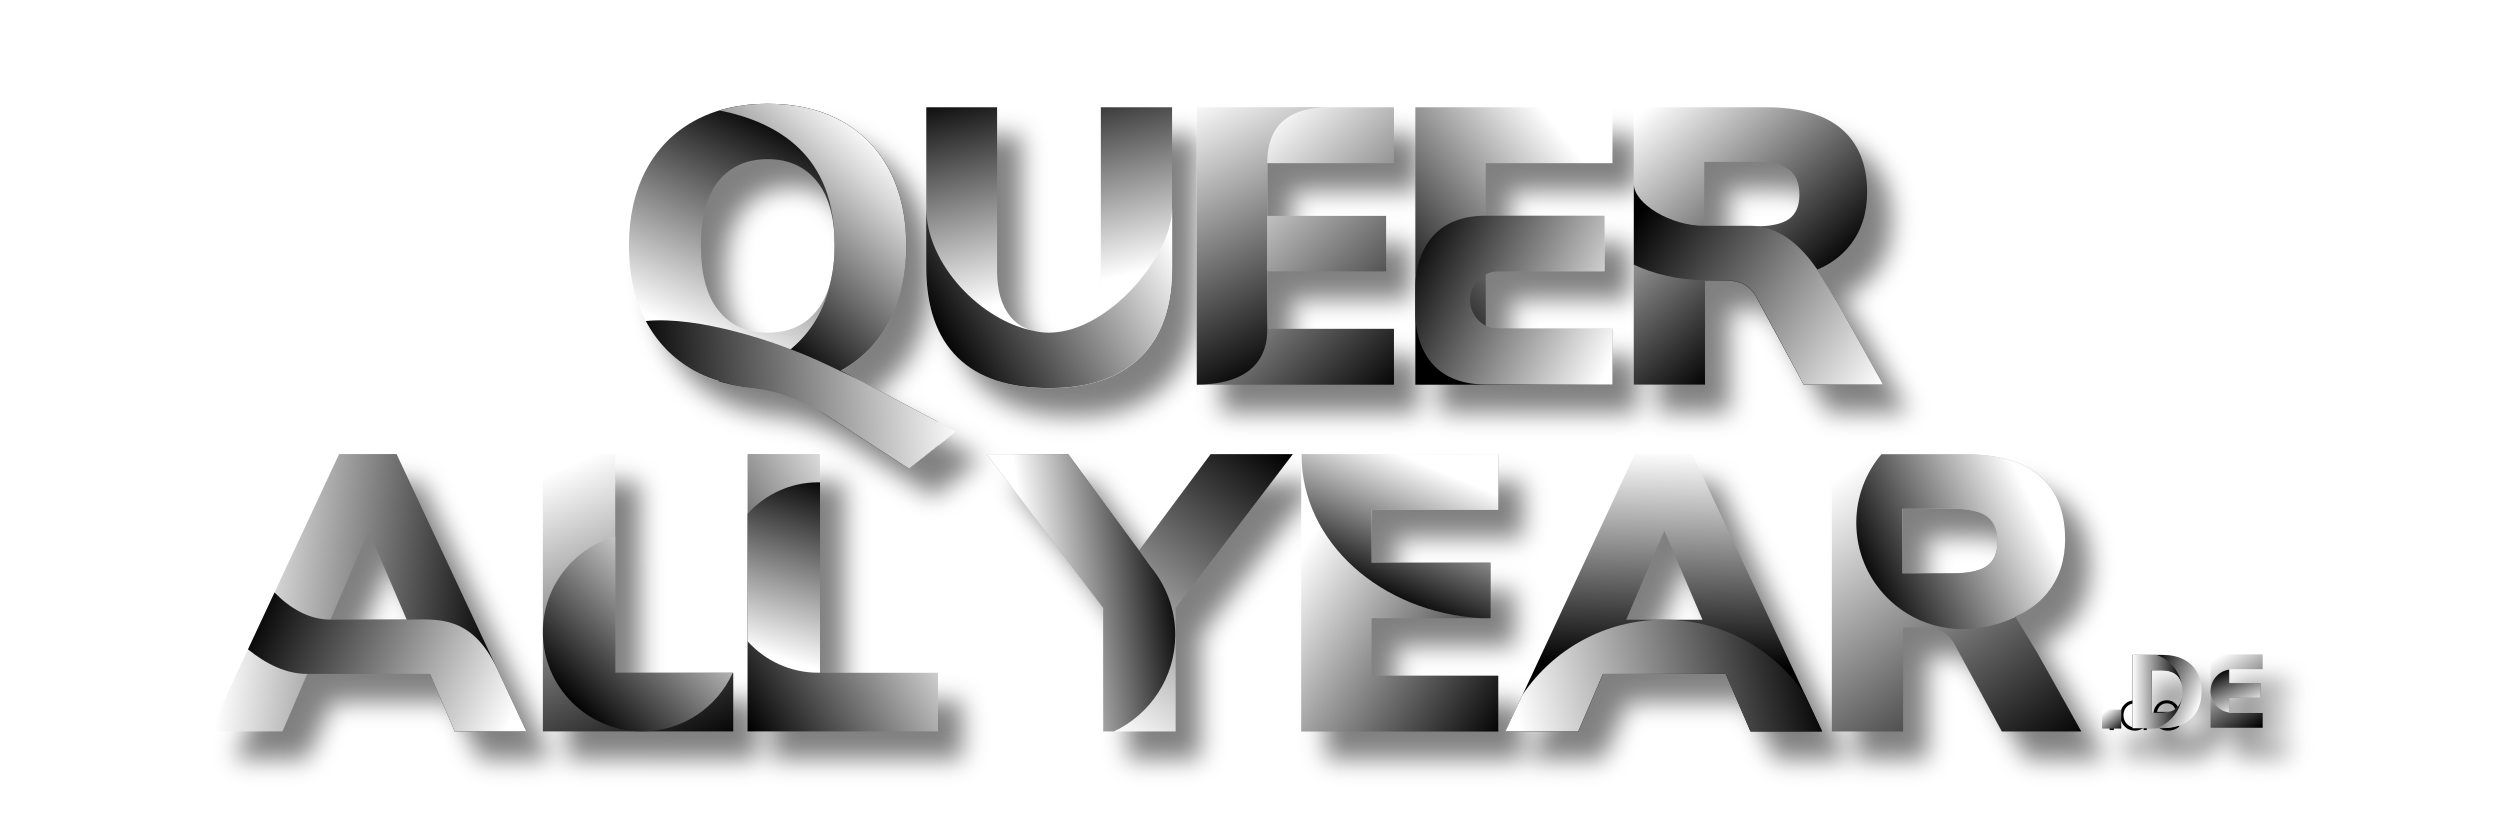
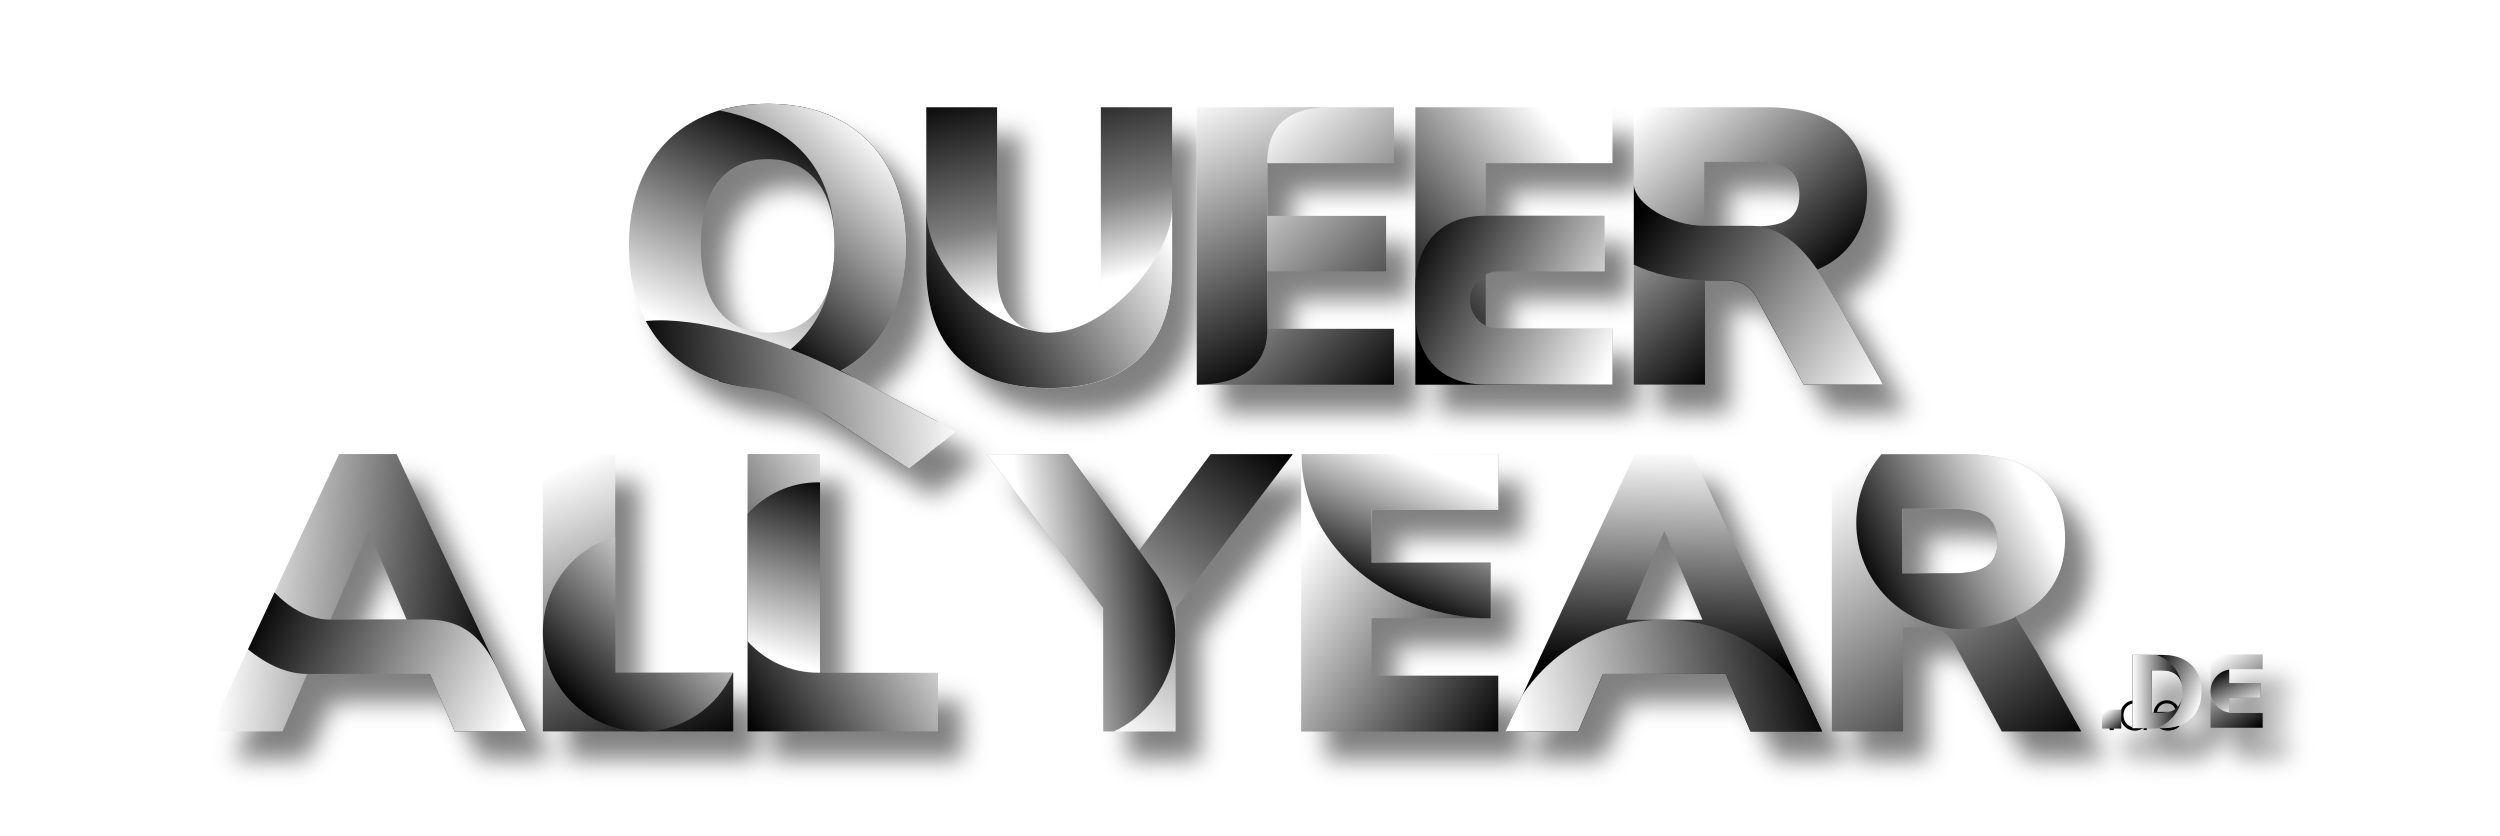
<svg xmlns="http://www.w3.org/2000/svg" version="1.1" id="svgdocument" x="0px" y="0px" viewBox="0 0 305.032 101.919" xml:space="preserve" width="305.032" height="101.919">
  <defs id="defs191">
    <filter style="color-interpolation-filters:sRGB" id="filterShadow">
      <feFlood flood-opacity="0.498" flood-color="rgb(0,0,0)" result="flood" id="feFlood1277" />
      <feComposite in="flood" in2="SourceGraphic" operator="in" result="composite1" id="feComposite1279" />
      <feGaussianBlur in="composite1" stdDeviation="1.5" result="blur" id="feGaussianBlur1281" />
      <feOffset dx="3" dy="3.4" result="offset" id="feOffset1283" />
      <feComposite in="SourceGraphic" in2="offset" operator="over" result="composite2" id="finalComposite" />
    </filter>
  </defs>
  <style type="text/css" id="style2">
	.l00{fill:url(#L00);}
	.l01{fill:url(#L01);}
	.e30{fill:url(#E30);}
	.e31{fill:url(#E31);}
	.d00{fill:url(#D00);}
	.d01{fill:url(#D01);}
	.p00{fill:url(#P00);}
	.r11{fill:url(#R11);}
	.r10{fill:url(#R10);}
	.a10{fill:url(#A10);}
	.a11{fill:url(#A11);}
	.e21{fill:url(#E21);}
	.e20{fill:url(#E20);}
	.y00{fill:url(#Y00);}
	.y01{fill:url(#Y01);}
	.l10{fill:url(#L10);}
	.l11{fill:url(#L11);}
	.a00{fill:url(#A00);}
	.a01{fill:url(#A01);}
	.r01{fill:url(#R01);}
	.r00{fill:url(#R00);}
	.e01{fill:url(#E01);}
	.e00{fill:url(#E00);}
	.e10{fill:url(#E10);}
	.e11{fill:url(#E11);}
	.u00{fill:url(#U00);}
	.u01{fill:url(#U01);}
	.q00{fill:url(#Q00);}
	.q01{fill:url(#Q01);}
	.q02{fill:url(#Q02);}
  </style>
  <linearGradient id="L00" gradientUnits="userSpaceOnUse" x1="229.388" y1="18.36" x2="244.648" y2="53.855">
    <stop offset="0" style="stop-color:#FFFFFF" id="stop4" />
    <stop offset="0.5" style="stop-color:#808080" id="stop1773" />
    <stop offset="1" style="stop-color:#000000" id="stop6" />
  </linearGradient>
  <linearGradient id="L01" gradientUnits="userSpaceOnUse" x1="249.704" y1="29.134" x2="232.952" y2="46.052">
    <stop offset="0" style="stop-color:#FFFFFF" id="stop10" />
    <stop offset="0.5" style="stop-color:#808080" id="stop1778" />
    <stop offset="1" style="stop-color:#000000" id="stop12" />
  </linearGradient>
  <linearGradient id="E30" gradientUnits="userSpaceOnUse" x1="480.374" y1="17.429" x2="501.107" y2="49.181">
    <stop offset="0" style="stop-color:#FFFFFF" id="stop16" />
    <stop offset="0.5" style="stop-color:#808080" id="stop1783" />
    <stop offset="1" style="stop-color:#000000" id="stop18" />
  </linearGradient>
  <linearGradient id="E31" gradientUnits="userSpaceOnUse" x1="493.929" y1="41.553" x2="485.519" y2="21.835">
    <stop offset="0" style="stop-color:#FFFFFF" id="stop22" />
    <stop offset="0.5" style="stop-color:#808080" id="stop1788" />
    <stop offset="1" style="stop-color:#000000" id="stop24" />
  </linearGradient>
  <linearGradient id="D00" gradientUnits="userSpaceOnUse" x1="471.218" y1="41.283" x2="445.636" y2="30.392">
    <stop offset="0" style="stop-color:#FFFFFF" id="stop28" />
    <stop offset="0.5" style="stop-color:#808080" id="stop1793" />
    <stop offset="1" style="stop-color:#000000" id="stop30" />
  </linearGradient>
  <linearGradient id="D01" gradientUnits="userSpaceOnUse" x1="441.047" y1="32.437" x2="463.872" y2="32.437">
    <stop offset="0" style="stop-color:#FFFFFF" id="stop34" />
    <stop offset="0.5" style="stop-color:#808080" id="stop1798" />
    <stop offset="1" style="stop-color:#000000" id="stop36" />
  </linearGradient>
  <linearGradient id="P00" gradientUnits="userSpaceOnUse" x1="428.456" y1="41.323" x2="435.85" y2="50.457">
    <stop offset="0" style="stop-color:#FFFFFF" id="stop40" />
    <stop offset="0.5" style="stop-color:#808080" id="stop1803" />
    <stop offset="1" style="stop-color:#000000" id="stop42" />
  </linearGradient>
  <linearGradient id="R11" gradientUnits="userSpaceOnUse" x1="418.207" y1="20.708" x2="397.782" y2="30.574">
    <stop offset="0" style="stop-color:#FFFFFF" id="stop46" />
    <stop offset="0.5" style="stop-color:#808080" id="stop1808" />
    <stop offset="1" style="stop-color:#000000" id="stop48" />
  </linearGradient>
  <linearGradient id="R10" gradientUnits="userSpaceOnUse" x1="395.587" y1="17.896" x2="420.889" y2="53.145">
    <stop offset="0" style="stop-color:#FFFFFF" id="stop52" />
    <stop offset="0.5" style="stop-color:#808080" id="stop1813" />
    <stop offset="1" style="stop-color:#000000" id="stop54" />
  </linearGradient>
  <linearGradient id="A10" gradientUnits="userSpaceOnUse" x1="373.592" y1="15.205" x2="372.997" y2="41.371">
    <stop offset="0" style="stop-color:#FFFFFF" id="stop58" />
    <stop offset="0.5" style="stop-color:#808080" id="stop1818" />
    <stop offset="1" style="stop-color:#000000" id="stop60" />
  </linearGradient>
  <linearGradient id="A11" gradientUnits="userSpaceOnUse" x1="355.028" y1="48.004" x2="391.673" y2="40.413">
    <stop offset="0" style="stop-color:#FFFFFF" id="stop64" />
    <stop offset="0.5" style="stop-color:#808080" id="stop1823" />
    <stop offset="1" style="stop-color:#000000" id="stop66" />
  </linearGradient>
  <linearGradient id="E21" gradientUnits="userSpaceOnUse" x1="344.552" y1="16.84" x2="338.011" y2="32.699">
    <stop offset="0" style="stop-color:#FFFFFF" id="stop70" />
    <stop offset="0.5" style="stop-color:#808080" id="stop1828" />
    <stop offset="1" style="stop-color:#000000" id="stop72" />
  </linearGradient>
  <linearGradient id="E20" gradientUnits="userSpaceOnUse" x1="330.586" y1="25.654" x2="358.141" y2="42.9">
    <stop offset="0" style="stop-color:#FFFFFF" id="stop76" />
    <stop offset="0.5" style="stop-color:#808080" id="stop1833" />
    <stop offset="1" style="stop-color:#000000" id="stop78" />
  </linearGradient>
  <linearGradient id="Y00" gradientUnits="userSpaceOnUse" x1="296.778" y1="41.522" x2="320.925" y2="9.473">
    <stop offset="0" style="stop-color:#FFFFFF" id="stop82" />
    <stop offset="0.5" style="stop-color:#808080" id="stop1838" />
    <stop offset="1" style="stop-color:#000000" id="stop84" />
  </linearGradient>
  <linearGradient id="Y01" gradientUnits="userSpaceOnUse" x1="297.56" y1="32.743" x2="315.401" y2="30.364">
    <stop offset="0" style="stop-color:#FFFFFF" id="stop88" />
    <stop offset="0.5" style="stop-color:#808080" id="stop1843" />
    <stop offset="1" style="stop-color:#000000" id="stop90" />
  </linearGradient>
  <linearGradient id="L10" gradientUnits="userSpaceOnUse" x1="277.587" y1="26.968" x2="252.873" y2="42.062">
    <stop offset="0" style="stop-color:#FFFFFF" id="stop94" />
    <stop offset="0.5" style="stop-color:#808080" id="stop1848" />
    <stop offset="1" style="stop-color:#000000" id="stop96" />
  </linearGradient>
  <linearGradient id="L11" gradientUnits="userSpaceOnUse" x1="259.22" y1="39.994" x2="265.689" y2="18.099">
    <stop offset="0" style="stop-color:#FFFFFF" id="stop100" />
    <stop offset="0.5" style="stop-color:#808080" id="stop1853" />
    <stop offset="1" style="stop-color:#000000" id="stop102" />
  </linearGradient>
  <linearGradient id="A00" gradientUnits="userSpaceOnUse" x1="191.356" y1="31.469" x2="224.423" y2="35.046">
    <stop offset="0" style="stop-color:#FFFFFF" id="stop106" />
+     <stop offset="0.5" style="stop-color:#808080" />
    <stop offset="1" style="stop-color:#000000" id="stop108" />
  </linearGradient>
  <linearGradient id="A01" gradientUnits="userSpaceOnUse" x1="226.263" y1="46.806" x2="194.748" y2="33.205">
    <stop offset="0" style="stop-color:#FFFFFF" id="stop112" />
+     <stop offset="0.5" style="stop-color:#808080" />
    <stop offset="1" style="stop-color:#000000" id="stop114" />
  </linearGradient>
  <linearGradient id="R01" gradientUnits="userSpaceOnUse" x1="176.778" y1="47.953" x2="146.213" y2="28.185">
    <stop offset="0" style="stop-color:#FFFFFF" id="stop118" />
+     <stop offset="0.5" style="stop-color:#808080" />
    <stop offset="1" style="stop-color:#000000" id="stop120" />
  </linearGradient>
  <linearGradient id="R00" gradientUnits="userSpaceOnUse" x1="144.162" y1="18.112" x2="164.398" y2="40.836">
    <stop offset="0" style="stop-color:#FFFFFF" id="stop124" />
+     <stop offset="0.5" style="stop-color:#808080" />
    <stop offset="1" style="stop-color:#000000" id="stop126" />
  </linearGradient>
  <linearGradient id="E11" gradientUnits="userSpaceOnUse" x1="141.794" y1="44.015" x2="116.017" y2="31.822">
    <stop offset="0" style="stop-color:#FFFFFF" id="stop130" />
+     <stop offset="0.5" style="stop-color:#808080" />
    <stop offset="1" style="stop-color:#000000" id="stop132" />
  </linearGradient>
  <linearGradient id="E10" gradientUnits="userSpaceOnUse" x1="138.962" y1="24.19" x2="116.821" y2="42.053">
    <stop offset="0" style="stop-color:#FFFFFF" id="stop136" />
+     <stop offset="0.5" style="stop-color:#808080" />
    <stop offset="1" style="stop-color:#000000" id="stop138" />
  </linearGradient>
  <linearGradient id="E00" gradientUnits="userSpaceOnUse" x1="90.666" y1="22.619" x2="114.917" y2="47.899">
    <stop offset="0" style="stop-color:#FFFFFF" id="stop142" />
+     <stop offset="0.5" style="stop-color:#808080" />
    <stop offset="1" style="stop-color:#000000" id="stop144" />
  </linearGradient>
  <linearGradient id="E01" gradientUnits="userSpaceOnUse" x1="87.254" y1="14.851" x2="102.811" y2="45.622">
    <stop offset="0" style="stop-color:#FFFFFF" id="stop148" />
+     <stop offset="0.5" style="stop-color:#808080" />
    <stop offset="1" style="stop-color:#000000" id="stop150" />
  </linearGradient>
  <linearGradient id="U00" gradientUnits="userSpaceOnUse" x1="71.453" y1="45.433" x2="63.551" y2="11.189">
    <stop offset="0.229" style="stop-color:#FFFFFF" id="stop154" />
+     <stop offset="0.5" style="stop-color:#808080" />
    <stop offset="1" style="stop-color:#000000" id="stop156" />
  </linearGradient>
  <linearGradient id="U01" gradientUnits="userSpaceOnUse" x1="80.414" y1="28.694" x2="53.418" y2="43.679">
    <stop offset="0" style="stop-color:#FFFFFF" id="stop160" />
+     <stop offset="0.5" style="stop-color:#808080" />
    <stop offset="1" style="stop-color:#000000" id="stop162" />
  </linearGradient>
  <linearGradient id="Q00" gradientUnits="userSpaceOnUse" x1="30.247" y1="47.617" x2="42.372" y2="21.651">
    <stop offset="0" style="stop-color:#FFFFFF" id="stop166" />
+     <stop offset="0.5" style="stop-color:#808080" />
    <stop offset="1" style="stop-color:#000000" id="stop168" />
  </linearGradient>
  <linearGradient id="Q01" gradientUnits="userSpaceOnUse" x1="48.957" y1="24.411" x2="30.126" y2="44.245">
    <stop offset="0" style="stop-color:#FFFFFF" id="stop172" />
-     <stop offset="0.181" style="stop-color:#D6D6D6" id="stop174" />
    <stop offset="0.589" style="stop-color:#6E6E6E" id="stop176" />
    <stop offset="1" style="stop-color:#000000" id="stop178" />
  </linearGradient>
  <linearGradient id="Q02" gradientUnits="userSpaceOnUse" x1="53.365" y1="48.67" x2="14.358" y2="52.102">
    <stop offset="0" style="stop-color:#FFFFFF" id="stop182" />
    <stop offset="0.5" style="stop-color:#808080" id="stop1896" />
    <stop offset="1" style="stop-color:#000000" id="stop184" />
  </linearGradient>
  <g id="mainGroup" style="filter:url(#filterShadow)" transform="translate(51.97057,-2.430111)">
    <g id="wordYEAR" transform="translate(-222.6102,42.31884)">
      <g id="letterR1">
        <path d="m 419.21,39.76 5.38,9.6 h -9.7 l -5.86,-10.8 c -0.74,-1.25 -1.9,-1.87 -3.5,-1.87 h -2.69 v 12.67 h -8.69 V 15.52 h 16.13 c 4.1,0 7.18,0.89 9.24,2.66 2.06,1.78 3.1,4.34 3.1,7.7 0,2.56 -0.7,4.73 -2.11,6.5 -1.02,1.29 -2.35,2.27 -3.99,2.95 m -3.43,-6.18 c 0.85,-0.61 1.27,-1.6 1.27,-2.98 0,-1.41 -0.42,-2.42 -1.27,-3.05 -0.85,-0.62 -2.25,-0.94 -4.2,-0.94 h -6.14 v 7.87 h 6.14 c 1.95,0.01 3.35,-0.29 4.2,-0.9 z" class="r10" id="path1914" style="fill:url(#R10)" />
        <path d="m 416.55,35.4 -0.04,-0.06 c 1.63,-0.67 2.96,-1.66 3.99,-2.95 1.41,-1.78 2.11,-3.94 2.11,-6.5 0,-3.36 -1.03,-5.93 -3.1,-7.7 -2.06,-1.78 -5.14,-2.66 -9.24,-2.66 H 400.2 c -1.91,2.26 -3.07,5.18 -3.07,8.37 0,7.16 5.81,12.97 12.97,12.97 2.25,-0.01 4.47,-0.53 6.45,-1.47 z m -13.81,-5.34 v -7.87 h 6.14 c 1.95,0 3.35,0.31 4.2,0.94 0.85,0.62 1.27,1.64 1.27,3.05 0,1.38 -0.42,2.37 -1.27,2.98 -0.85,0.61 -2.25,0.91 -4.2,0.91 h -6.14 z" class="r11" id="path1916" style="fill:url(#R11)" />
      </g>
      <g id="letterA1" transform="translate(0.826568)">
        <path d="m 383.4,49.36 -3.02,-7.01 H 365.4 l -3.02,7.01 h -8.88 l 15.79,-33.84 h 7.01 l 15.84,33.84 z M 368.23,35.73 h 9.31 l -4.66,-10.85 z" class="a10" id="path1919" style="fill:url(#A10)" />
        <path d="m 390.03,44.86 c -3.74,-5.51 -10.05,-9.14 -17.22,-9.14 -7.17,0 -13.5,3.63 -17.23,9.16 l -2.09,4.47 h 8.88 l 3.02,-7.01 h 14.98 l 3.02,7.01 h 2.96 5.78 z" class="a11" id="path1921" style="fill:url(#A11)" />
      </g>
      <g id="letterE2">
        <path d="M 329.4,49.36 V 15.52 h 24.05 v 6.82 h -15.46 v 6.43 h 14.5 v 6.77 h -14.5 v 7.01 h 15.46 v 6.82 H 329.4 Z" class="e20" id="path1924" style="fill:url(#E20)" />
        <path d="m 329.45,15.65 c 0,10.57 9.67,19.21 21.89,19.88 h 1.15 v -6.77 h -14.5 v -6.43 h 15.46 v -6.82 h -24 c 0,0.05 0,0.1 0,0.14 z" class="e21" id="path1926" style="fill:url(#E21)" />
      </g>
      <g id="letterY0" transform="translate(-1.065089)">
        <path d="m 329.45,15.52 -14.3,18.77 v 15.07 h -8.83 V 34.29 L 292.1,15.52 h 9.94 l 8.64,11.76 8.74,-11.76 z" class="y00" id="path1929" style="fill:url(#Y00)" />
        <path d="m 310.68,27.28 -8.64,-11.76 h -9.94 l 14.21,18.77 v 15.07 h 1.3 c 4.42,-2.09 7.49,-6.57 7.49,-11.78 0,-3.15 -1.12,-6.04 -2.98,-8.29" class="y01" id="path1931" style="fill:url(#Y01)" />
      </g>
    </g>
    <g id="woldALL" transform="translate(-215.2945,42.30884)">
      <g id="letterL0">
        <path d="M 229.56,49.36 V 15.52 h 8.83 v 26.69 h 14.4 v 7.15 z" class="l00" id="path1935" style="fill:url(#L00)" />
        <path d="M 252.73,42.21 H 238.39 V 25.58 c -5.09,1.44 -8.83,6.11 -8.83,11.66 0,6.7 5.43,12.12 12.12,12.12 4.93,0 9.15,-2.94 11.05,-7.15 z" class="l01" id="path1937" style="fill:url(#L01)" />
      </g>
      <g id="letterL1" transform="translate(-2.485207)">
        <path d="M 257.02,49.36 V 15.52 h 8.83 v 26.69 h 14.4 v 7.15 z" class="l10" id="path1940" style="fill:url(#L10)" />
        <path d="m 257.02,38.36 c 2.13,2.36 5.19,3.84 8.62,3.84 0.07,0 0.14,-0.01 0.22,-0.01 V 18.98 c -0.07,0 -0.14,-0.01 -0.22,-0.01 -3.42,0 -6.49,1.49 -8.62,3.84 z" class="l11" id="path1942" style="fill:url(#L11)" />
      </g>
      <g id="letterA0">
        <path d="m 218.81,49.36 -3.02,-7.01 h -14.98 l -3.02,7.01 h -8.88 L 204.7,15.52 h 7.01 l 15.84,33.84 z M 203.64,35.73 h 9.31 l -4.66,-10.85 z" class="a00" id="path1945" style="fill:url(#A00)" />
        <path d="m 218.81,49.36 h 8.74 l -3.56,-7.62 c -3.16,-6.75 -7.52,-6.02 -11.03,-6.02 h -9.31 c -2.65,0.01 -4.99,-1.41 -6.83,-3.31 l -3.24,6.94 c 2.22,1.8 4.68,3 7.23,3 h 14.98 z" class="a01" id="path1947" style="fill:url(#A01)" />
      </g>
    </g>
    <g id="wordQUEER" transform="translate(6,-3.8146973e-6)">
      <g id="letterR0" transform="translate(-4)">
        <path d="m 170.43,39.76 5.38,9.6 h -9.7 l -5.86,-10.8 c -0.74,-1.25 -1.9,-1.87 -3.5,-1.87 h -2.69 v 12.67 h -8.69 V 15.52 h 16.13 c 4.1,0 7.18,0.89 9.24,2.66 2.06,1.78 3.1,4.34 3.1,7.7 0,2.56 -0.7,4.73 -2.11,6.5 -1.02,1.29 -2.35,2.27 -3.99,2.95 m -3.43,-6.18 c 0.85,-0.61 1.27,-1.6 1.27,-2.98 0,-1.41 -0.42,-2.42 -1.27,-3.05 -0.85,-0.62 -2.25,-0.94 -4.2,-0.94 h -6.14 v 7.87 h 6.14 c 1.95,0.01 3.35,-0.29 4.2,-0.9 z" class="r00" id="path1951" style="fill:url(#R00)" />
        <path d="m 154.06,36.63 h 2.69 c 1.6,0 2.77,0.63 3.5,1.88 l 5.86,10.85 h 9.7 l -5.38,-9.64 -2.69,-4.44 c -1.47,-2.09 -4.09,-5.3 -8.18,-5.3 h -5.59 c -4.05,0.03 -8.59,-2.69 -8.59,-5.1 v 9.84 c 2.36,1.11 5.22,1.85 8.68,1.91 z" class="r01" id="path1953" style="fill:url(#R01)" />
      </g>
      <g id="letterE1" transform="translate(-2)">
        <path d="M 116.72,49.36 V 15.52 h 24.05 v 6.82 h -15.46 v 6.43 h 14.5 v 6.77 h -14.5 v 7.01 h 15.46 v 6.82 h -24.05 z" class="e10" id="path1956" style="fill:url(#E10)" />
        <path d="m 127.16,42.54 c -0.08,0.01 -0.16,0.02 -0.24,0.02 -1.94,0 -3.52,-1.57 -3.52,-3.52 0,-1.95 1.57,-3.52 3.52,-3.52 0.08,0 0.15,0.02 0.22,0.02 v -0.02 h 12.66 v -6.77 h -14.5 c -7.55,0 -8.59,6.13 -8.59,8.74 v 3.12 c 0,2.49 0.89,8.73 8.59,8.73 h 15.46 v -6.82 h -13.6 z" class="e11" id="path1958" style="fill:url(#E11)" />
      </g>
      <g id="letterE0">
        <path d="M 88.06,49.36 V 15.52 h 24.05 v 6.82 H 96.65 v 6.43 h 14.5 v 6.77 h -14.5 v 7.01 h 15.46 v 6.82 H 88.06 Z" class="e00" id="path1961" style="fill:url(#E00)" />
        <path d="m 96.65,42.54 c -0.08,-3.27 0,-17.63 0,-20.21 0,-2.58 0.74,-6.82 7.58,-6.82 H 88.06 v 33.84 c 6.88,-0.01 8.67,-3.54 8.59,-6.81 z" class="e01" id="path1963" style="fill:url(#E01)" />
      </g>
      <g id="letterU0" transform="translate(2.946746)">
        <path d="M 55.92,46.04 C 53.38,43.54 52.1,39.9 52.1,35.1 V 15.52 h 8.64 v 19.92 c 0,2.43 0.54,4.3 1.63,5.62 1.09,1.31 2.66,1.97 4.7,1.97 2.05,0 3.62,-0.66 4.7,-1.97 1.09,-1.31 1.63,-3.18 1.63,-5.62 V 15.52 h 8.69 V 35.1 c 0,4.77 -1.29,8.41 -3.86,10.92 -2.58,2.51 -6.3,3.77 -11.16,3.77 -4.88,0 -8.6,-1.25 -11.15,-3.75 z" class="u00" id="path1966" style="fill:url(#U00)" />
        <path d="m 55.92,46.04 c 2.54,2.5 6.26,3.74 11.16,3.74 4.86,0 8.58,-1.26 11.16,-3.77 2.58,-2.51 3.86,-6.15 3.86,-10.92 v -7.28 c 0,5.71 -7.28,14.41 -14.01,15.14 -0.33,0.04 -0.66,0.07 -1.01,0.07 -0.64,0 -1.22,-0.07 -1.77,-0.2 -6.5,-1.2 -13.21,-8.13 -13.21,-15 v 7.28 c 0.01,4.8 1.28,8.45 3.82,10.94 z" class="u01" id="path1968" style="fill:url(#U01)" />
      </g>
      <g id="letterQ0" transform="translate(5.538462)">
        <path d="m 53.14,55.06 -5.74,4.55 -12.83,-8.3 c -1.26,-0.74 -2.64,-1.52 -4.4,-1.52 -3.46,0 -6.46,-0.71 -9,-2.14 -2.54,-1.42 -4.5,-3.44 -5.88,-6.05 -1.38,-2.61 -2.06,-5.67 -2.06,-9.19 0,-3.52 0.69,-6.58 2.06,-9.19 1.38,-2.61 3.34,-4.62 5.88,-6.02 2.54,-1.41 5.54,-2.11 9,-2.11 3.46,0 6.46,0.7 9,2.11 2.54,1.41 4.5,3.42 5.86,6.02 1.36,2.61 2.04,5.67 2.04,9.19 0,3.49 -0.69,6.54 -2.06,9.17 -1.38,2.62 -3.34,4.64 -5.9,6.05 m -2.94,-7.32 c 1.44,-1.81 2.16,-4.44 2.16,-7.9 0,-3.46 -0.73,-6.08 -2.18,-7.87 -1.46,-1.79 -3.45,-2.69 -5.98,-2.69 -2.56,0 -4.56,0.89 -6,2.66 -1.44,1.78 -2.16,4.41 -2.16,7.9 0,3.49 0.72,6.13 2.16,7.92 1.44,1.79 3.44,2.69 6,2.69 2.56,0 4.56,-0.9 6,-2.71 z" class="q00" id="path1971" style="fill:url(#Q00)" />
        <path d="M 50.88,53.86 39.1,47.63 c 2.56,-1.41 4.53,-3.42 5.9,-6.05 1.38,-2.62 2.06,-5.68 2.06,-9.17 0,-3.52 -0.68,-6.58 -2.04,-9.19 -1.36,-2.61 -3.31,-4.62 -5.86,-6.02 -2.54,-1.41 -5.54,-2.11 -9,-2.11 -2.13,0 -4.09,0.27 -5.88,0.81 7.08,1.44 14.15,5.44 14.04,16.52 0,1.07 -0.08,2.06 -0.22,2.97 -0.01,0.1 -0.03,0.2 -0.05,0.3 -0.03,0.15 -0.05,0.29 -0.08,0.44 -1.48,8.28 -7.66,11.53 -13.82,12.81 1.82,0.57 3.82,0.85 6,0.85 1.76,0 3.14,0.78 4.4,1.52 l 12.83,8.3 3.6,-2.85 z" class="q01" id="path1973" style="fill:url(#Q01)" />
        <path d="M 37.15,52.98 47.4,59.61 53.14,55.06 41.3,48.79 c -1.31,-0.62 -2.58,-1.22 -3.7,-1.76 -6.18,-3 -16.03,-6.07 -22.31,-5.43 1.38,2.61 3.34,4.62 5.88,6.05 1.59,0.89 3.36,1.47 5.3,1.84 2.75,0.51 5.31,0.3 10.68,3.49 z" class="q02" id="path1975" style="fill:url(#Q02)" />
      </g>
    </g>
    <g style="stroke-width:2.808" transform="matrix(0.3561384,0,0,0.3561384,46.44921,60.71556)" id="wordDEthin">
      <g aria-label=".de" style="font-style:normal;font-variant:normal;font-weight:300;font-stretch:normal;font-size:22.299px;line-height:1.25;font-family:'Gill Sans';-inkscape-font-specification:'Gill Sans, Light';font-variant-ligatures:normal;font-variant-caps:normal;font-variant-numeric:normal;font-feature-settings:normal;text-align:start;letter-spacing:0px;word-spacing:0px;writing-mode:lr-tb;text-anchor:start;fill:#000000;fill-opacity:1;stroke:none;stroke-width:10.621" id="text2941">
        <path d="m 447.849,84.302 v 2.167 h -1.448 v -2.167 z" style="stroke-width:10.621" id="path3402" />
        <path d="m 459.129,71.259 v 15.211 h -1.078 v -0.784 q -1.372,0.98 -2.962,0.98 -2.134,0 -3.604,-1.503 -1.459,-1.513 -1.459,-3.713 0,-2.232 1.437,-3.713 1.448,-1.481 3.626,-1.481 1.383,0 2.962,0.806 V 71.259 Z m -1.078,13.447 v -6.467 q -1.437,-0.936 -2.918,-0.936 -1.731,0 -2.853,1.154 -1.121,1.143 -1.121,2.929 0,1.818 1.198,3.027 1.198,1.209 2.994,1.209 1.394,0 2.7,-0.915 z" style="stroke-width:10.621" id="path3404" />
        <path d="m 470.398,81.09 h -7.894 q -0.033,0.261 -0.033,0.523 0,1.677 1.198,2.842 1.198,1.165 2.831,1.165 1.905,0 3.724,-1.492 v 1.209 q -1.72,1.328 -3.854,1.328 -2.167,0 -3.582,-1.503 -1.415,-1.503 -1.415,-3.822 0,-2.199 1.307,-3.637 1.307,-1.448 3.288,-1.448 1.862,0 3.147,1.307 1.285,1.296 1.285,3.528 z m -7.752,-0.86 h 6.489 q -0.566,-2.929 -3.168,-2.929 -1.23,0 -2.134,0.773 -0.893,0.762 -1.187,2.156 z" style="stroke-width:10.621" id="path3406" />
      </g>
    </g>
    <g id="wordDE" transform="matrix(0.2643846,0,0,0.2643846,91.44634,78.01951)" style="stroke-width:3.782">
      <g id="letterE3" style="stroke-width:3.782" transform="translate(-0.4368284,0.5802181)">
        <path d="M 478.15,49.36 V 15.52 h 24.05 v 6.82 h -15.46 v 6.43 h 14.5 v 6.77 h -14.5 v 7.01 h 15.46 v 6.82 h -24.05 z" class="e30" id="path5701" style="fill:url(#E30);stroke-width:3.782" />
        <path d="m 486.74,42.36 v -6.82 h 14.5 v -6.77 h -14.5 v -6.24 c -4.86,0.72 -8.59,4.88 -8.59,9.92 0,5.04 3.73,9.18 8.59,9.91 z" class="e31" id="path5703" style="fill:url(#E31);stroke-width:3.782" />
      </g>
      <g id="letterD0" style="stroke-width:3.782" transform="translate(0.6613097,0.8064752)">
        <path d="m 441.05,15.52 h 13.78 c 3.74,0 6.97,0.67 9.67,2.02 2.7,1.34 4.78,3.29 6.22,5.83 1.44,2.54 2.16,5.56 2.16,9.05 0,3.52 -0.71,6.55 -2.14,9.1 -1.43,2.55 -3.49,4.49 -6.19,5.83 -2.71,1.34 -5.95,2.02 -9.72,2.02 h -13.78 z m 13.15,26.73 c 3.33,0 5.81,-0.82 7.44,-2.45 1.63,-1.63 2.45,-4.1 2.45,-7.39 0,-3.3 -0.82,-5.75 -2.45,-7.37 -1.63,-1.62 -4.11,-2.42 -7.44,-2.42 h -4.32 v 19.63 z" class="d00" id="path5707" style="fill:url(#D00);stroke-width:3.782" />
        <path d="m 463.84,35.25 c -0.35,1.91 -1.08,3.44 -2.2,4.56 -1.63,1.63 -4.11,2.45 -7.44,2.45 h -4.32 V 22.62 h 4.32 c 3.33,0 5.81,0.81 7.44,2.42 1.16,1.15 1.9,2.73 2.23,4.72 -0.98,-6.64 -5.6,-12.08 -11.77,-14.25 h -11.05 v 33.84 h 10.83 c 6.21,-2.08 10.9,-7.48 11.96,-14.1 z" class="d01" id="path5709" style="fill:url(#D01);stroke-width:3.782" />
      </g>
      <g id="letterP0" style="stroke-width:3.782" transform="translate(0.6451801,0.9677702)">
        <path id="path5713" class="p00" d="m 426.98,40.62 h 8.88 v 8.74 h -8.88 z" style="fill:url(#P00);stroke-width:3.782" />
      </g>
    </g>
  </g>
</svg>
